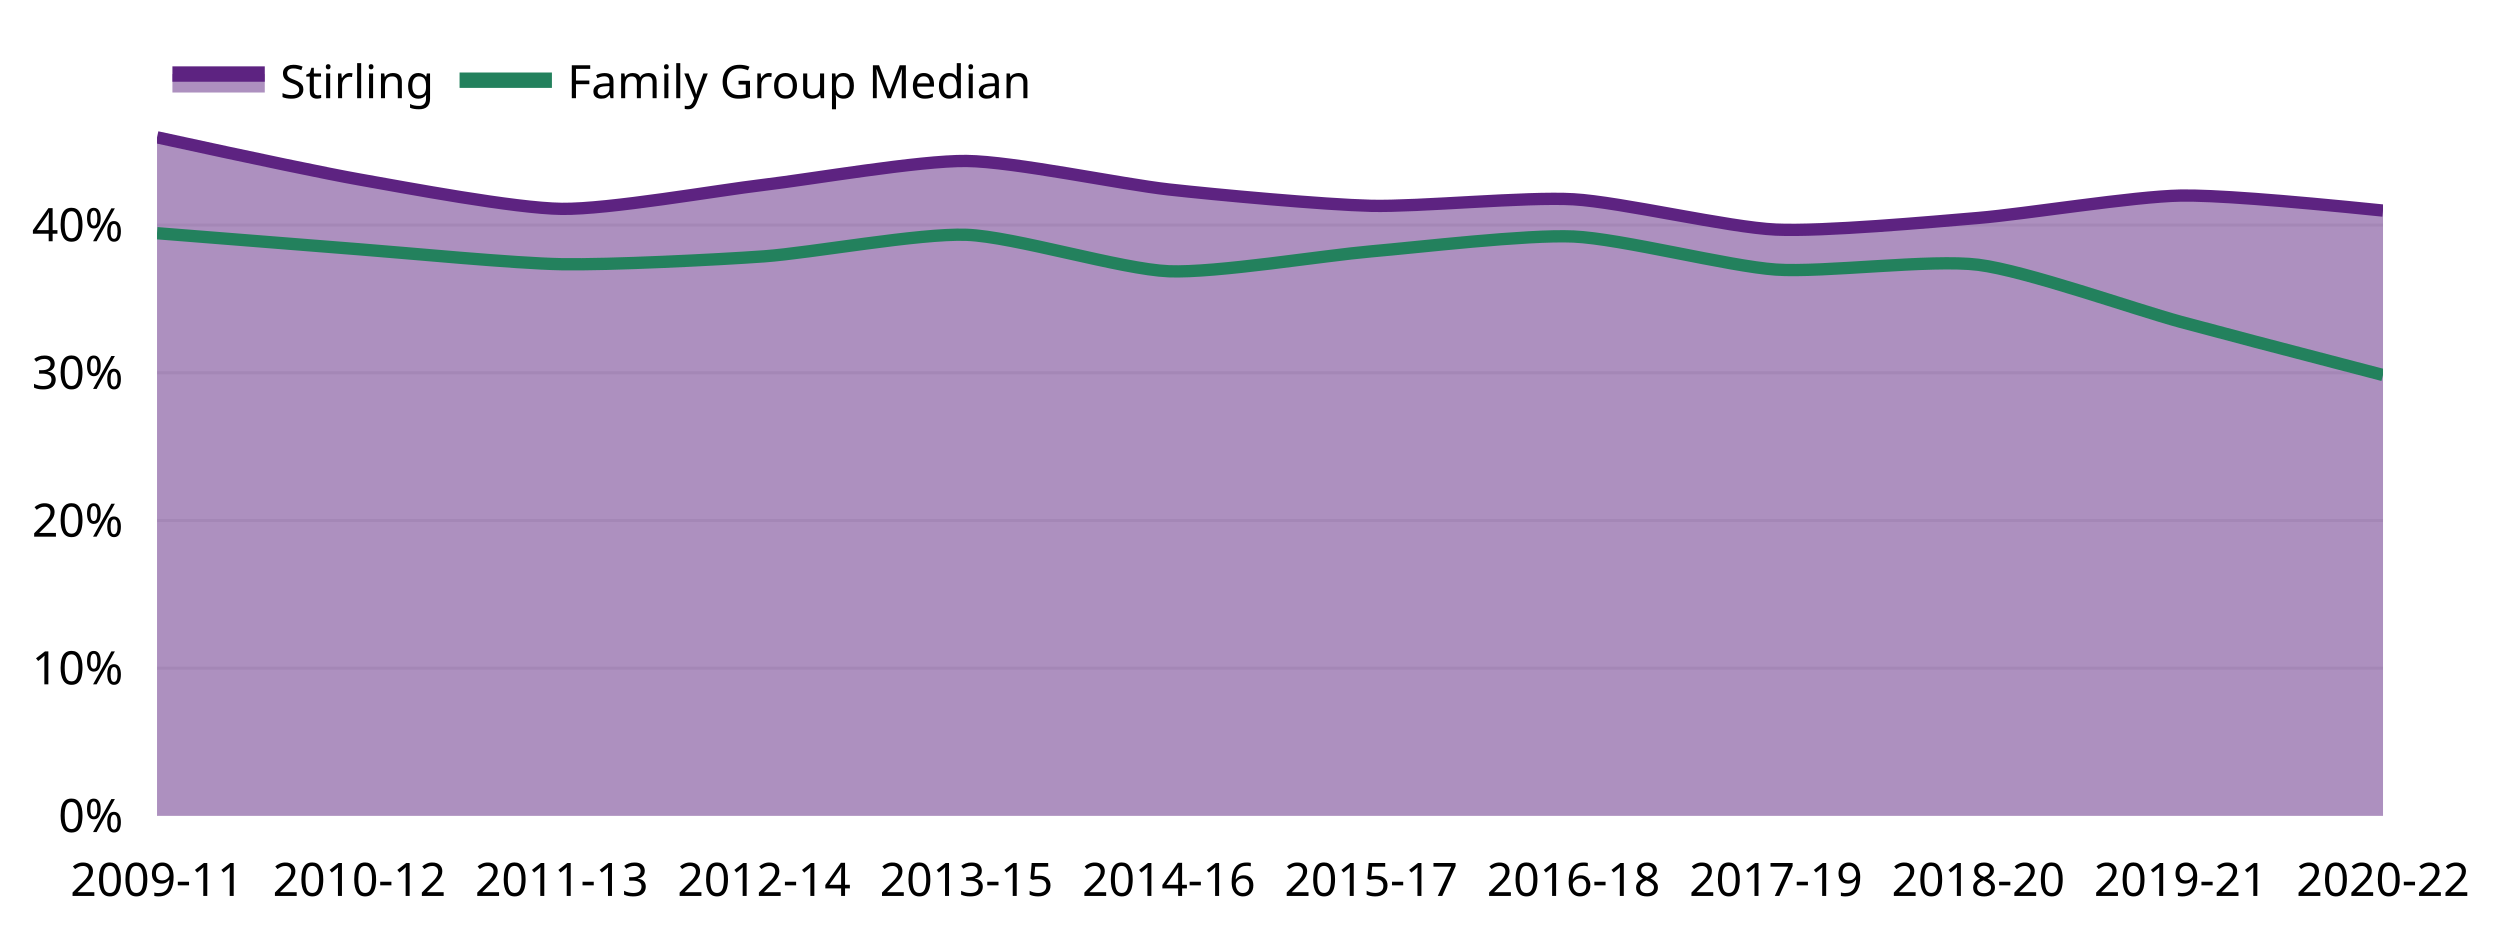
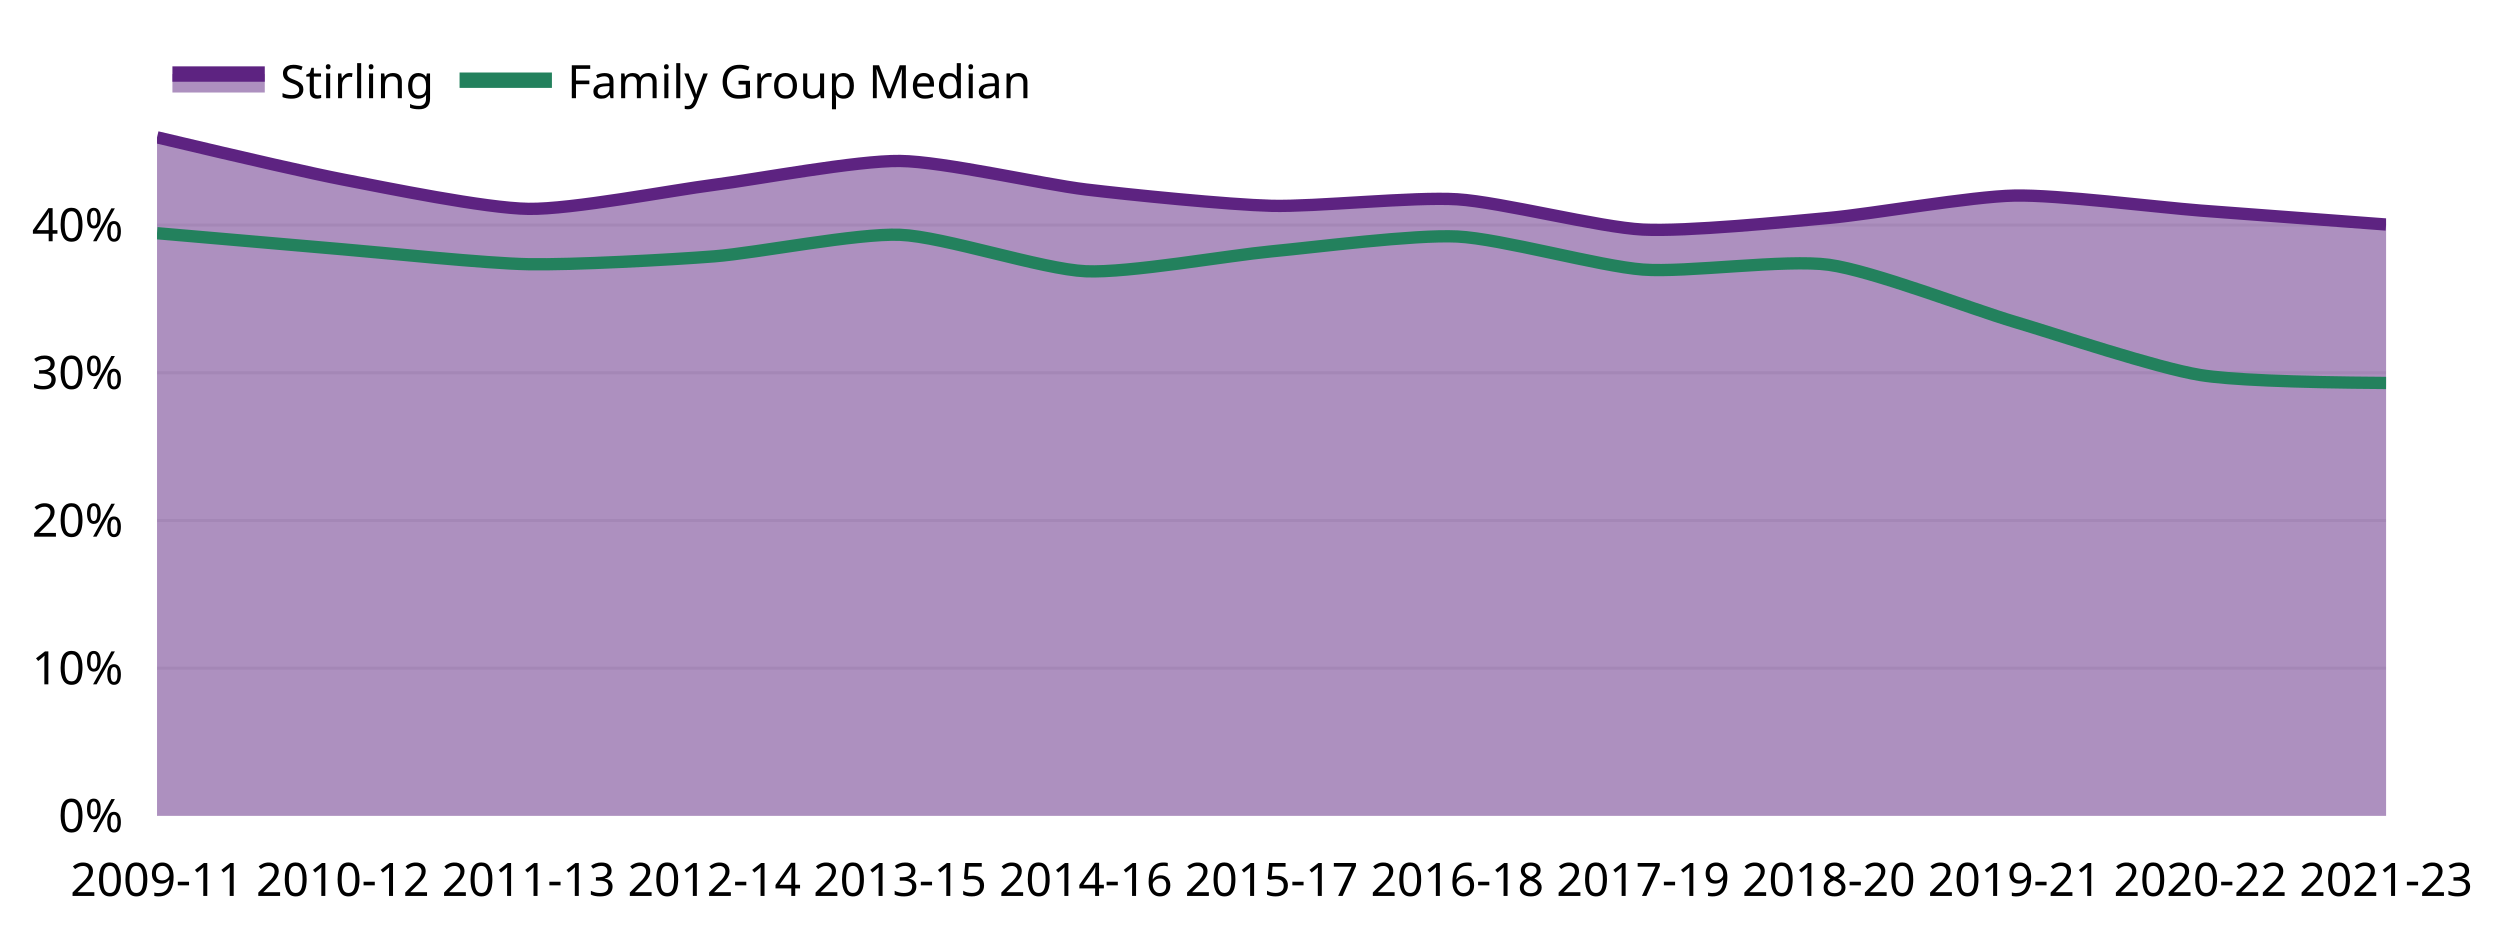
<svg xmlns="http://www.w3.org/2000/svg" class="main-svg" width="812" height="305" style="" viewBox="0 0 812 305">
  <rect x="0" y="0" width="812" height="305" style="fill: rgb(255, 255, 255); fill-opacity: 1;" />
-   <defs id="defs-c40485">
+   <defs id="defs-db2847">
    <g class="clips">
-       <clipPath id="clipc40485xyplot" class="plotclip">
-         <rect width="723" height="232" />
-       </clipPath>
-       <clipPath class="axesclip" id="clipc40485x">
-         <rect x="51" y="0" width="723" height="305" />
-       </clipPath>
-       <clipPath class="axesclip" id="clipc40485y">
+       <clipPath id="clipdb2847xyplot" class="plotclip">
+         <rect width="724" height="232" />
+       </clipPath>
+       <clipPath class="axesclip" id="clipdb2847x">
+         <rect x="51" y="0" width="724" height="305" />
+       </clipPath>
+       <clipPath class="axesclip" id="clipdb2847y">
        <rect x="0" y="33" width="812" height="232" />
      </clipPath>
-       <clipPath class="axesclip" id="clipc40485xy">
-         <rect x="51" y="33" width="723" height="232" />
+       <clipPath class="axesclip" id="clipdb2847xy">
+         <rect x="51" y="33" width="724" height="232" />
      </clipPath>
    </g>
    <g class="gradients" />
    <g class="patterns" />
  </defs>
  <g class="bglayer">
-     <rect class="bg" x="41" y="23" width="743" height="252" style="fill: rgb(0, 0, 0); fill-opacity: 0; stroke-width: 0;" />
+     <rect class="bg" x="41" y="23" width="744" height="252" style="fill: rgb(0, 0, 0); fill-opacity: 0; stroke-width: 0;" />
  </g>
  <g class="layer-below">
    <g class="imagelayer" />
    <g class="shapelayer" />
  </g>
  <g class="cartesianlayer">
    <g class="subplot xy">
      <g class="layer-subplot">
        <g class="shapelayer" />
        <g class="imagelayer" />
      </g>
+       <g class="minor-gridlayer">
+         <g class="x" />
+         <g class="y" />
+       </g>
      <g class="gridlayer">
        <g class="x">
-           <path class="xgrid crisp" transform="translate(116.73,0)" d="M0,33v232" style="stroke: rgb(255, 255, 255); stroke-opacity: 1; stroke-width: 1px;" />
-           <path class="xgrid crisp" transform="translate(182.45,0)" d="M0,33v232" style="stroke: rgb(255, 255, 255); stroke-opacity: 1; stroke-width: 1px;" />
-           <path class="xgrid crisp" transform="translate(248.18,0)" d="M0,33v232" style="stroke: rgb(255, 255, 255); stroke-opacity: 1; stroke-width: 1px;" />
-           <path class="xgrid crisp" transform="translate(313.91,0)" d="M0,33v232" style="stroke: rgb(255, 255, 255); stroke-opacity: 1; stroke-width: 1px;" />
-           <path class="xgrid crisp" transform="translate(379.64,0)" d="M0,33v232" style="stroke: rgb(255, 255, 255); stroke-opacity: 1; stroke-width: 1px;" />
-           <path class="xgrid crisp" transform="translate(445.36,0)" d="M0,33v232" style="stroke: rgb(255, 255, 255); stroke-opacity: 1; stroke-width: 1px;" />
-           <path class="xgrid crisp" transform="translate(511.09,0)" d="M0,33v232" style="stroke: rgb(255, 255, 255); stroke-opacity: 1; stroke-width: 1px;" />
-           <path class="xgrid crisp" transform="translate(576.82,0)" d="M0,33v232" style="stroke: rgb(255, 255, 255); stroke-opacity: 1; stroke-width: 1px;" />
-           <path class="xgrid crisp" transform="translate(642.55,0)" d="M0,33v232" style="stroke: rgb(255, 255, 255); stroke-opacity: 1; stroke-width: 1px;" />
-           <path class="xgrid crisp" transform="translate(708.27,0)" d="M0,33v232" style="stroke: rgb(255, 255, 255); stroke-opacity: 1; stroke-width: 1px;" />
+           <path class="xgrid crisp" transform="translate(111.33,0)" d="M0,33v232" style="stroke: rgb(255, 255, 255); stroke-opacity: 1; stroke-width: 1px;" />
+           <path class="xgrid crisp" transform="translate(171.67,0)" d="M0,33v232" style="stroke: rgb(255, 255, 255); stroke-opacity: 1; stroke-width: 1px;" />
+           <path class="xgrid crisp" transform="translate(232,0)" d="M0,33v232" style="stroke: rgb(255, 255, 255); stroke-opacity: 1; stroke-width: 1px;" />
+           <path class="xgrid crisp" transform="translate(292.33,0)" d="M0,33v232" style="stroke: rgb(255, 255, 255); stroke-opacity: 1; stroke-width: 1px;" />
+           <path class="xgrid crisp" transform="translate(352.67,0)" d="M0,33v232" style="stroke: rgb(255, 255, 255); stroke-opacity: 1; stroke-width: 1px;" />
+           <path class="xgrid crisp" transform="translate(413,0)" d="M0,33v232" style="stroke: rgb(255, 255, 255); stroke-opacity: 1; stroke-width: 1px;" />
+           <path class="xgrid crisp" transform="translate(473.33,0)" d="M0,33v232" style="stroke: rgb(255, 255, 255); stroke-opacity: 1; stroke-width: 1px;" />
+           <path class="xgrid crisp" transform="translate(533.67,0)" d="M0,33v232" style="stroke: rgb(255, 255, 255); stroke-opacity: 1; stroke-width: 1px;" />
+           <path class="xgrid crisp" transform="translate(594,0)" d="M0,33v232" style="stroke: rgb(255, 255, 255); stroke-opacity: 1; stroke-width: 1px;" />
+           <path class="xgrid crisp" transform="translate(654.33,0)" d="M0,33v232" style="stroke: rgb(255, 255, 255); stroke-opacity: 1; stroke-width: 1px;" />
+           <path class="xgrid crisp" transform="translate(714.67,0)" d="M0,33v232" style="stroke: rgb(255, 255, 255); stroke-opacity: 1; stroke-width: 1px;" />
        </g>
        <g class="y">
-           <path class="ygrid crisp" transform="translate(0,217.03)" d="M51,0h723" style="stroke: rgb(237, 237, 237); stroke-opacity: 1; stroke-width: 1px;" />
-           <path class="ygrid crisp" transform="translate(0,169.06)" d="M51,0h723" style="stroke: rgb(237, 237, 237); stroke-opacity: 1; stroke-width: 1px;" />
-           <path class="ygrid crisp" transform="translate(0,121.08)" d="M51,0h723" style="stroke: rgb(237, 237, 237); stroke-opacity: 1; stroke-width: 1px;" />
-           <path class="ygrid crisp" transform="translate(0,73.11)" d="M51,0h723" style="stroke: rgb(237, 237, 237); stroke-opacity: 1; stroke-width: 1px;" />
+           <path class="ygrid crisp" transform="translate(0,217.03)" d="M51,0h724" style="stroke: rgb(237, 237, 237); stroke-opacity: 1; stroke-width: 1px;" />
+           <path class="ygrid crisp" transform="translate(0,169.06)" d="M51,0h724" style="stroke: rgb(237, 237, 237); stroke-opacity: 1; stroke-width: 1px;" />
+           <path class="ygrid crisp" transform="translate(0,121.08)" d="M51,0h724" style="stroke: rgb(237, 237, 237); stroke-opacity: 1; stroke-width: 1px;" />
+           <path class="ygrid crisp" transform="translate(0,73.11)" d="M51,0h724" style="stroke: rgb(237, 237, 237); stroke-opacity: 1; stroke-width: 1px;" />
        </g>
      </g>
      <g class="zerolinelayer">
-         <path class="yzl zl crisp" transform="translate(0,265)" d="M51,0h723" style="stroke: rgb(255, 255, 255); stroke-opacity: 1; stroke-width: 2px;" />
+         <path class="yzl zl crisp" transform="translate(0,265)" d="M51,0h724" style="stroke: rgb(255, 255, 255); stroke-opacity: 1; stroke-width: 2px;" />
      </g>
      <path class="xlines-below" />
      <path class="ylines-below" />
      <g class="overlines-below" />
      <g class="xaxislayer-below" />
      <g class="yaxislayer-below" />
      <g class="overaxes-below" />
-       <g class="plot" transform="translate(51,33)" clip-path="url(#clipc40485xyplot)">
+       <g class="plot" transform="translate(51,33)" clip-path="url(#clipdb2847xyplot)">
        <g class="scatterlayer mlayer">
-           <g class="trace scatter trace26c173" style="stroke-miterlimit: 2;">
+           <g class="trace scatter trace021607" style="stroke-miterlimit: 2;">
            <g class="fills">
              <g>
-                 <path class="js-fill" d="M723,232L0,232L0,11.6Q50.35,22.57 65.73,25.29C81.02,27.99 116.1,34.64 131.45,34.84C146.77,35.04 181.84,28.84 197.18,27.02C212.52,25.2 247.58,19.11 262.91,19.28C278.26,19.45 313.28,26.84 328.64,28.54C343.95,30.24 379.01,33.48 394.36,33.85C409.69,34.22 444.79,30.84 460.09,31.73C475.47,32.63 510.45,40.87 525.82,41.57C541.12,42.27 576.23,39.08 591.55,37.79C606.9,36.5 641.92,30.8 657.27,30.52Q672.59,30.24 723,35.39" style="fill: rgb(93, 35, 129); fill-opacity: 0.5; stroke-width: 0;" />
+                 <path class="js-fill" d="M724,232L0,232L0,11.6Q46.21,22.57 60.33,25.29C74.36,27.99 106.58,34.64 120.67,34.84C134.73,35.04 166.92,28.84 181,27.02C195.08,25.2 227.26,19.11 241.33,19.28C255.42,19.45 287.56,26.84 301.67,28.54C315.72,30.23 347.91,33.48 362,33.85C376.07,34.22 408.3,30.84 422.33,31.73C436.45,32.62 468.55,40.87 482.67,41.57C496.71,42.27 528.94,39.08 543,37.79C557.1,36.5 589.24,30.8 603.33,30.52C617.39,30.24 649.59,34.29 663.67,35.39Q677.75,36.49 724,39.92" style="fill: rgb(93, 35, 129); fill-opacity: 0.5; stroke-width: 0;" />
              </g>
            </g>
            <g class="errorbars" />
            <g class="lines">
-               <path class="js-line" d="M0,11.6Q50.35,22.57 65.73,25.29C81.02,27.99 116.1,34.64 131.45,34.84C146.77,35.04 181.84,28.84 197.18,27.02C212.52,25.2 247.58,19.11 262.91,19.28C278.26,19.45 313.28,26.84 328.64,28.54C343.95,30.24 379.01,33.48 394.36,33.85C409.69,34.22 444.79,30.84 460.09,31.73C475.47,32.63 510.45,40.87 525.82,41.57C541.12,42.27 576.23,39.08 591.55,37.79C606.9,36.5 641.92,30.8 657.27,30.52Q672.59,30.24 723,35.39" style="vector-effect: non-scaling-stroke; fill: none; stroke: rgb(93, 35, 129); stroke-opacity: 1; stroke-width: 4px; opacity: 1;" />
+               <path class="js-line" d="M0,11.6Q46.21,22.57 60.33,25.29C74.36,27.99 106.58,34.64 120.67,34.84C134.73,35.04 166.92,28.84 181,27.02C195.08,25.2 227.26,19.11 241.33,19.28C255.42,19.45 287.56,26.84 301.67,28.54C315.72,30.23 347.91,33.48 362,33.85C376.07,34.22 408.3,30.84 422.33,31.73C436.45,32.62 468.55,40.87 482.67,41.57C496.71,42.27 528.94,39.08 543,37.79C557.1,36.5 589.24,30.8 603.33,30.52C617.39,30.24 649.59,34.29 663.67,35.39Q677.75,36.49 724,39.92" style="vector-effect: none; fill: none; stroke: rgb(93, 35, 129); stroke-opacity: 1; stroke-width: 4px; opacity: 1;" />
            </g>
            <g class="points" />
            <g class="text" />
          </g>
-           <g class="trace scatter trace32e565" style="stroke-miterlimit: 2; opacity: 1;">
+           <g class="trace scatter trace527826" style="stroke-miterlimit: 2; opacity: 1;">
            <g class="fills" />
            <g class="errorbars" />
            <g class="lines">
-               <path class="js-line" d="M0,42.74Q50.39,46.79 65.73,47.97C81.06,49.15 116.11,52.55 131.45,52.82C146.78,53.09 181.86,51.37 197.18,50.26C212.54,49.14 247.61,42.71 262.91,43.26C278.29,43.82 313.26,54.49 328.64,55.11C343.93,55.72 379.02,49.96 394.36,48.64C409.69,47.32 444.79,43.14 460.09,43.82C475.47,44.5 510.43,53.49 525.82,54.56C541.11,55.62 576.36,51.08 591.55,53C607.03,54.95 641.92,67.35 657.27,71.53Q672.59,75.7 723,88.81" style="vector-effect: non-scaling-stroke; fill: none; stroke: rgb(35, 129, 93); stroke-opacity: 1; stroke-width: 4px; opacity: 1;" />
+               <path class="js-line" d="M0,42.74Q46.25,46.79 60.33,47.97C74.41,49.15 106.58,52.55 120.67,52.82C134.74,53.09 166.94,51.37 181,50.26C195.1,49.14 227.3,42.71 241.33,43.26C255.45,43.81 287.54,54.49 301.67,55.11C315.7,55.72 347.91,49.96 362,48.64C376.07,47.32 408.3,43.14 422.33,43.82C436.45,44.5 468.54,53.5 482.67,54.56C496.69,55.62 529.08,51.09 543,53C557.24,54.95 589.23,67.35 603.33,71.53C617.39,75.7 649.45,86.5 663.67,88.81Q677.61,91.07 724,91.39" style="vector-effect: none; fill: none; stroke: rgb(35, 129, 93); stroke-opacity: 1; stroke-width: 4px; opacity: 1;" />
            </g>
            <g class="points" />
            <g class="text" />
          </g>
        </g>
      </g>
      <g class="overplot" />
      <path class="xlines-above crisp" d="M0,0" style="fill: none;" />
      <path class="ylines-above crisp" d="M0,0" style="fill: none;" />
      <g class="overlines-above" />
      <g class="xaxislayer-above">
        <g class="xtick">
          <text text-anchor="middle" x="0" y="291" transform="translate(51,0)" style="font-family: 'Segoe UI Semibold'; font-size: 15px; fill: rgb(0, 0, 0); fill-opacity: 1; white-space: pre; opacity: 1;">2009-11</text>
        </g>
        <g class="xtick">
-           <text text-anchor="middle" x="0" y="291" transform="translate(116.73,0)" style="font-family: 'Segoe UI Semibold'; font-size: 15px; fill: rgb(0, 0, 0); fill-opacity: 1; white-space: pre; opacity: 1;">2010-12</text>
-         </g>
-         <g class="xtick">
-           <text text-anchor="middle" x="0" y="291" transform="translate(182.45,0)" style="font-family: 'Segoe UI Semibold'; font-size: 15px; fill: rgb(0, 0, 0); fill-opacity: 1; white-space: pre; opacity: 1;">2011-13</text>
-         </g>
-         <g class="xtick">
-           <text text-anchor="middle" x="0" y="291" transform="translate(248.18,0)" style="font-family: 'Segoe UI Semibold'; font-size: 15px; fill: rgb(0, 0, 0); fill-opacity: 1; white-space: pre; opacity: 1;">2012-14</text>
-         </g>
-         <g class="xtick">
-           <text text-anchor="middle" x="0" y="291" transform="translate(313.91,0)" style="font-family: 'Segoe UI Semibold'; font-size: 15px; fill: rgb(0, 0, 0); fill-opacity: 1; white-space: pre; opacity: 1;">2013-15</text>
-         </g>
-         <g class="xtick">
-           <text text-anchor="middle" x="0" y="291" transform="translate(379.64,0)" style="font-family: 'Segoe UI Semibold'; font-size: 15px; fill: rgb(0, 0, 0); fill-opacity: 1; white-space: pre; opacity: 1;">2014-16</text>
-         </g>
-         <g class="xtick">
-           <text text-anchor="middle" x="0" y="291" transform="translate(445.36,0)" style="font-family: 'Segoe UI Semibold'; font-size: 15px; fill: rgb(0, 0, 0); fill-opacity: 1; white-space: pre; opacity: 1;">2015-17</text>
-         </g>
-         <g class="xtick">
-           <text text-anchor="middle" x="0" y="291" transform="translate(511.09,0)" style="font-family: 'Segoe UI Semibold'; font-size: 15px; fill: rgb(0, 0, 0); fill-opacity: 1; white-space: pre; opacity: 1;">2016-18</text>
-         </g>
-         <g class="xtick">
-           <text text-anchor="middle" x="0" y="291" transform="translate(576.82,0)" style="font-family: 'Segoe UI Semibold'; font-size: 15px; fill: rgb(0, 0, 0); fill-opacity: 1; white-space: pre; opacity: 1;">2017-19</text>
-         </g>
-         <g class="xtick">
-           <text text-anchor="middle" x="0" y="291" transform="translate(642.55,0)" style="font-family: 'Segoe UI Semibold'; font-size: 15px; fill: rgb(0, 0, 0); fill-opacity: 1; white-space: pre; opacity: 1;">2018-20</text>
-         </g>
-         <g class="xtick">
-           <text text-anchor="middle" x="0" y="291" transform="translate(708.27,0)" style="font-family: 'Segoe UI Semibold'; font-size: 15px; fill: rgb(0, 0, 0); fill-opacity: 1; white-space: pre; opacity: 1;">2019-21</text>
-         </g>
-         <g class="xtick">
-           <text text-anchor="middle" x="0" y="291" transform="translate(774,0)" style="font-family: 'Segoe UI Semibold'; font-size: 15px; fill: rgb(0, 0, 0); fill-opacity: 1; white-space: pre; opacity: 1;">2020-22</text>
+           <text text-anchor="middle" x="0" y="291" transform="translate(111.33,0)" style="font-family: 'Segoe UI Semibold'; font-size: 15px; fill: rgb(0, 0, 0); fill-opacity: 1; white-space: pre; opacity: 1;">2010-12</text>
+         </g>
+         <g class="xtick">
+           <text text-anchor="middle" x="0" y="291" transform="translate(171.67,0)" style="font-family: 'Segoe UI Semibold'; font-size: 15px; fill: rgb(0, 0, 0); fill-opacity: 1; white-space: pre; opacity: 1;">2011-13</text>
+         </g>
+         <g class="xtick">
+           <text text-anchor="middle" x="0" y="291" transform="translate(232,0)" style="font-family: 'Segoe UI Semibold'; font-size: 15px; fill: rgb(0, 0, 0); fill-opacity: 1; white-space: pre; opacity: 1;">2012-14</text>
+         </g>
+         <g class="xtick">
+           <text text-anchor="middle" x="0" y="291" transform="translate(292.33,0)" style="font-family: 'Segoe UI Semibold'; font-size: 15px; fill: rgb(0, 0, 0); fill-opacity: 1; white-space: pre; opacity: 1;">2013-15</text>
+         </g>
+         <g class="xtick">
+           <text text-anchor="middle" x="0" y="291" transform="translate(352.67,0)" style="font-family: 'Segoe UI Semibold'; font-size: 15px; fill: rgb(0, 0, 0); fill-opacity: 1; white-space: pre; opacity: 1;">2014-16</text>
+         </g>
+         <g class="xtick">
+           <text text-anchor="middle" x="0" y="291" transform="translate(413,0)" style="font-family: 'Segoe UI Semibold'; font-size: 15px; fill: rgb(0, 0, 0); fill-opacity: 1; white-space: pre; opacity: 1;">2015-17</text>
+         </g>
+         <g class="xtick">
+           <text text-anchor="middle" x="0" y="291" transform="translate(473.33,0)" style="font-family: 'Segoe UI Semibold'; font-size: 15px; fill: rgb(0, 0, 0); fill-opacity: 1; white-space: pre; opacity: 1;">2016-18</text>
+         </g>
+         <g class="xtick">
+           <text text-anchor="middle" x="0" y="291" transform="translate(533.67,0)" style="font-family: 'Segoe UI Semibold'; font-size: 15px; fill: rgb(0, 0, 0); fill-opacity: 1; white-space: pre; opacity: 1;">2017-19</text>
+         </g>
+         <g class="xtick">
+           <text text-anchor="middle" x="0" y="291" transform="translate(594,0)" style="font-family: 'Segoe UI Semibold'; font-size: 15px; fill: rgb(0, 0, 0); fill-opacity: 1; white-space: pre; opacity: 1;">2018-20</text>
+         </g>
+         <g class="xtick">
+           <text text-anchor="middle" x="0" y="291" transform="translate(654.33,0)" style="font-family: 'Segoe UI Semibold'; font-size: 15px; fill: rgb(0, 0, 0); fill-opacity: 1; white-space: pre; opacity: 1;">2019-21</text>
+         </g>
+         <g class="xtick">
+           <text text-anchor="middle" x="0" y="291" transform="translate(714.67,0)" style="font-family: 'Segoe UI Semibold'; font-size: 15px; fill: rgb(0, 0, 0); fill-opacity: 1; white-space: pre; opacity: 1;">2020-22</text>
+         </g>
+         <g class="xtick">
+           <text text-anchor="middle" x="0" y="291" transform="translate(775,0)" style="font-family: 'Segoe UI Semibold'; font-size: 15px; fill: rgb(0, 0, 0); fill-opacity: 1; white-space: pre; opacity: 1;">2021-23</text>
        </g>
      </g>
      <g class="yaxislayer-above">
        <g class="ytick">
          <text text-anchor="end" x="40" y="5.25" transform="translate(0,265)" style="font-family: 'Segoe UI Semibold'; font-size: 15px; fill: rgb(0, 0, 0); fill-opacity: 1; white-space: pre; opacity: 1;">0%</text>
        </g>
        <g class="ytick">
          <text text-anchor="end" x="40" y="5.25" style="font-family: 'Segoe UI Semibold'; font-size: 15px; fill: rgb(0, 0, 0); fill-opacity: 1; white-space: pre; opacity: 1;" transform="translate(0,217.03)">10%</text>
        </g>
        <g class="ytick">
          <text text-anchor="end" x="40" y="5.25" style="font-family: 'Segoe UI Semibold'; font-size: 15px; fill: rgb(0, 0, 0); fill-opacity: 1; white-space: pre; opacity: 1;" transform="translate(0,169.06)">20%</text>
        </g>
        <g class="ytick">
          <text text-anchor="end" x="40" y="5.25" style="font-family: 'Segoe UI Semibold'; font-size: 15px; fill: rgb(0, 0, 0); fill-opacity: 1; white-space: pre; opacity: 1;" transform="translate(0,121.08)">30%</text>
        </g>
        <g class="ytick">
          <text text-anchor="end" x="40" y="5.25" style="font-family: 'Segoe UI Semibold'; font-size: 15px; fill: rgb(0, 0, 0); fill-opacity: 1; white-space: pre; opacity: 1;" transform="translate(0,73.11)">40%</text>
        </g>
      </g>
      <g class="overaxes-above" />
    </g>
  </g>
  <g class="polarlayer" />
  <g class="smithlayer" />
  <g class="ternarylayer" />
  <g class="geolayer" />
  <g class="funnelarealayer" />
  <g class="pielayer" />
  <g class="iciclelayer" />
  <g class="treemaplayer" />
  <g class="sunburstlayer" />
  <g class="glimages" />
-   <defs id="topdefs-c40485">
+   <defs id="topdefs-db2847">
    <g class="clips" />
-     <clipPath id="legendc40485">
+     <clipPath id="legenddb2847">
      <rect width="285" height="33" x="0" y="0" />
    </clipPath>
  </defs>
  <g class="layer-above">
    <g class="imagelayer" />
    <g class="shapelayer" />
  </g>
  <g class="infolayer">
    <g class="legend" pointer-events="all" transform="translate(51,9.8)">
      <rect class="bg" shape-rendering="crispEdges" width="285" height="33" x="0" y="0" style="stroke: rgb(68, 68, 68); stroke-opacity: 1; fill: rgb(0, 0, 0); fill-opacity: 0; stroke-width: 0px;" />
-       <g class="scrollbox" transform="" clip-path="url(#legendc40485)">
+       <g class="scrollbox" transform="" clip-path="url(#legenddb2847)">
        <g class="groups">
          <g class="traces" transform="translate(0,16.25)" style="opacity: 1;">
            <text class="legendtext" text-anchor="start" x="40" y="5.85" style="font-family: 'Segoe UI Semibold'; font-size: 15px; fill: rgb(0, 0, 0); fill-opacity: 1; white-space: pre;">Stirling</text>
            <g class="layers">
              <g class="legendfill">
                <path class="js-fill" d="M5,-2h30v6h-30z" style="stroke-width: 0; fill: rgb(93, 35, 129); fill-opacity: 0.5;" />
              </g>
              <g class="legendlines">
                <path class="js-line" d="M5,-2h30" style="fill: none; stroke: rgb(93, 35, 129); stroke-opacity: 1; stroke-width: 5px;" />
              </g>
              <g class="legendsymbols">
                <g class="legendpoints" />
              </g>
            </g>
            <rect class="legendtoggle" x="0" y="-11.25" width="90.766" height="22.5" style="fill: rgb(0, 0, 0); fill-opacity: 0;" />
          </g>
          <g class="traces" transform="translate(93.26562,16.25)" style="opacity: 1;">
            <text class="legendtext" text-anchor="start" x="40" y="5.85" style="font-family: 'Segoe UI Semibold'; font-size: 15px; fill: rgb(0, 0, 0); fill-opacity: 1; white-space: pre;">Family Group Median</text>
            <g class="layers" style="opacity: 1;">
              <g class="legendfill" />
              <g class="legendlines">
                <path class="js-line" d="M5,0h30" style="fill: none; stroke: rgb(35, 129, 93); stroke-opacity: 1; stroke-width: 5px;" />
              </g>
              <g class="legendsymbols">
                <g class="legendpoints" />
              </g>
            </g>
            <rect class="legendtoggle" x="0" y="-11.25" width="188.609" height="22.5" style="fill: rgb(0, 0, 0); fill-opacity: 0;" />
          </g>
        </g>
      </g>
      <rect class="scrollbar" rx="20" ry="3" width="0" height="0" x="0" y="0" style="fill: rgb(128, 139, 164); fill-opacity: 1;" />
    </g>
    <g class="g-gtitle" />
    <g class="g-xtitle" />
    <g class="g-ytitle" />
  </g>
</svg>
